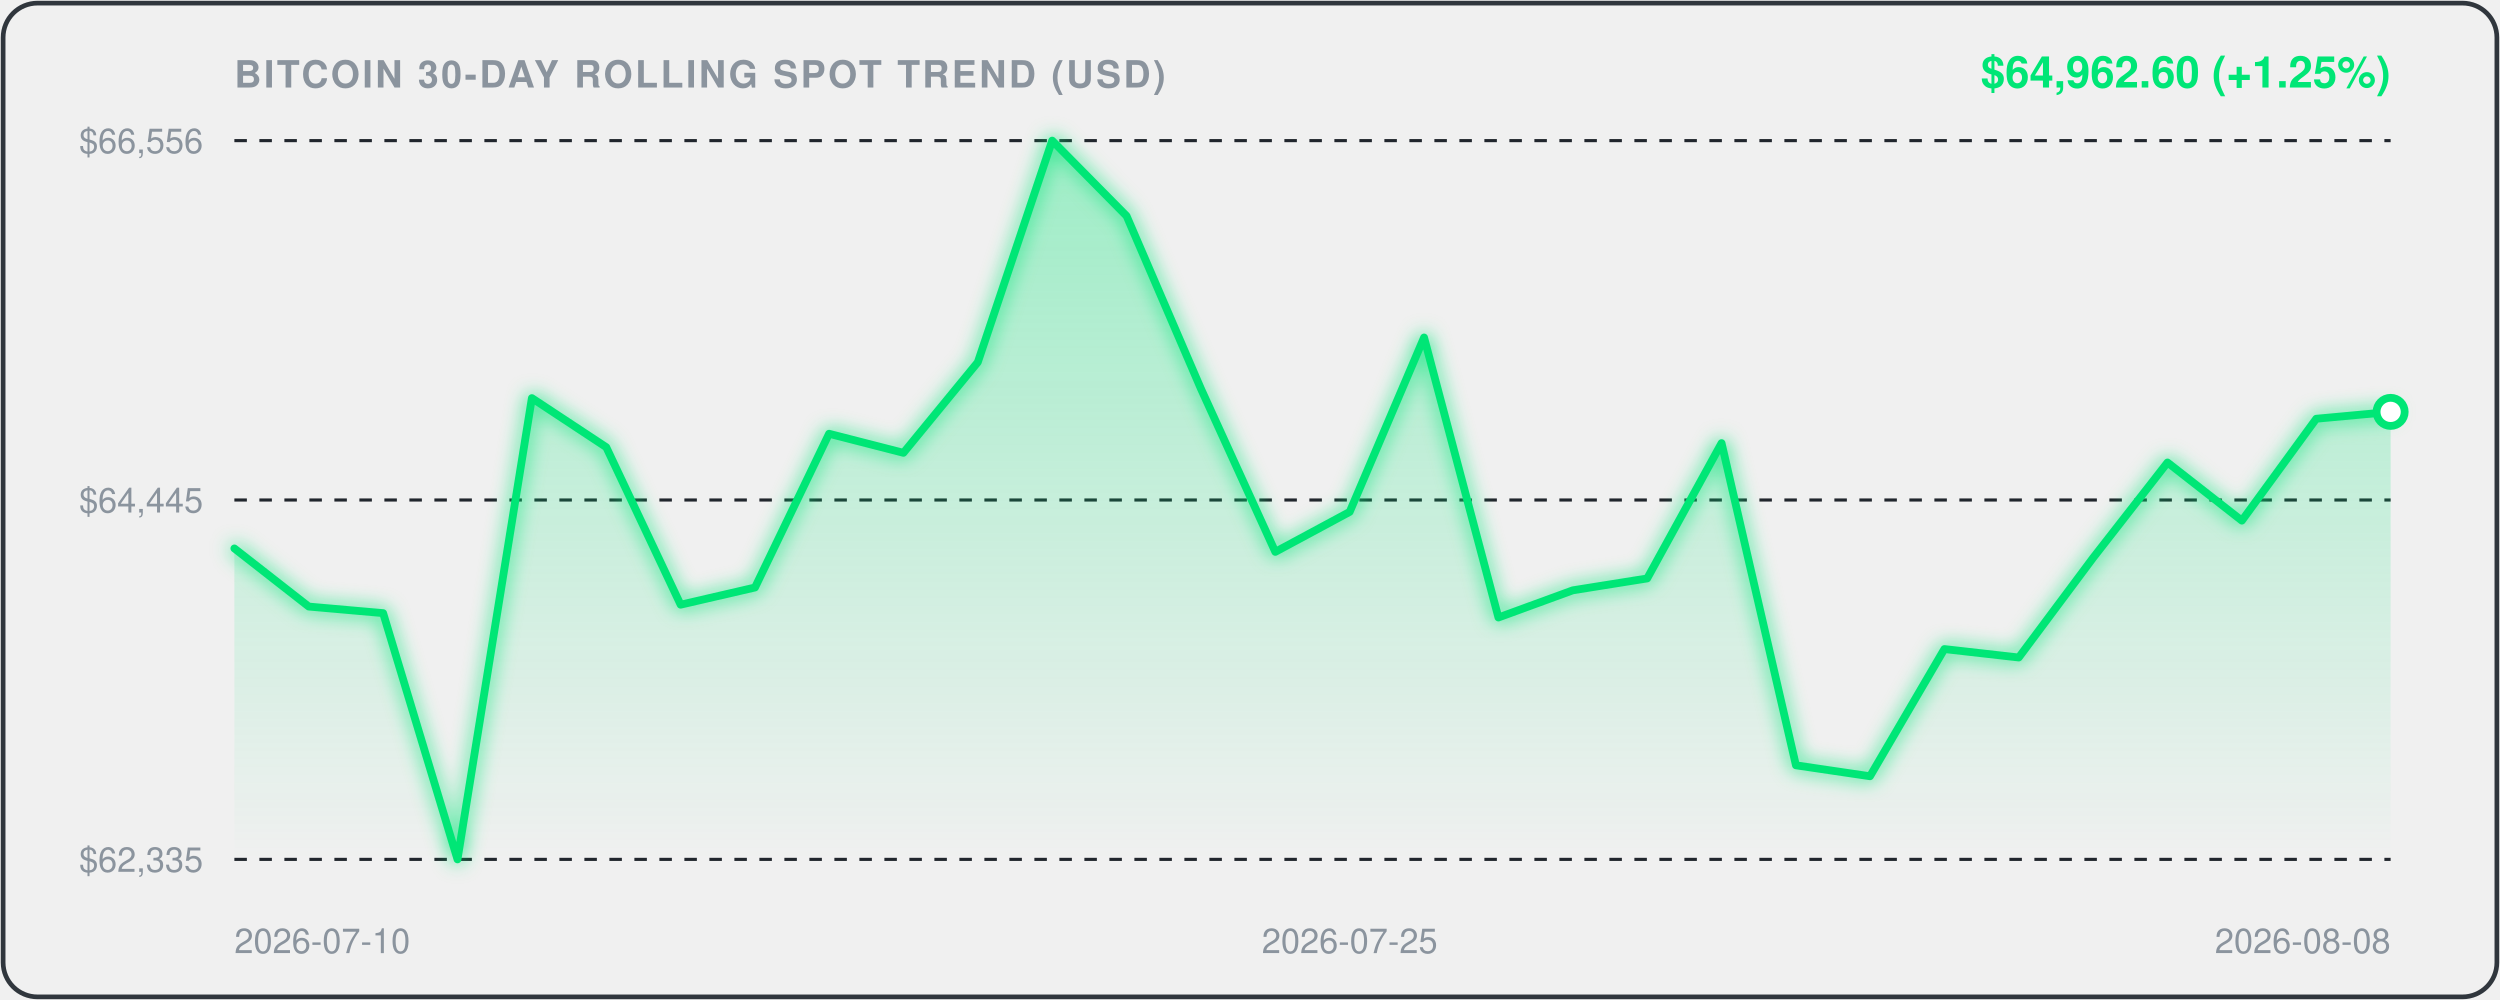
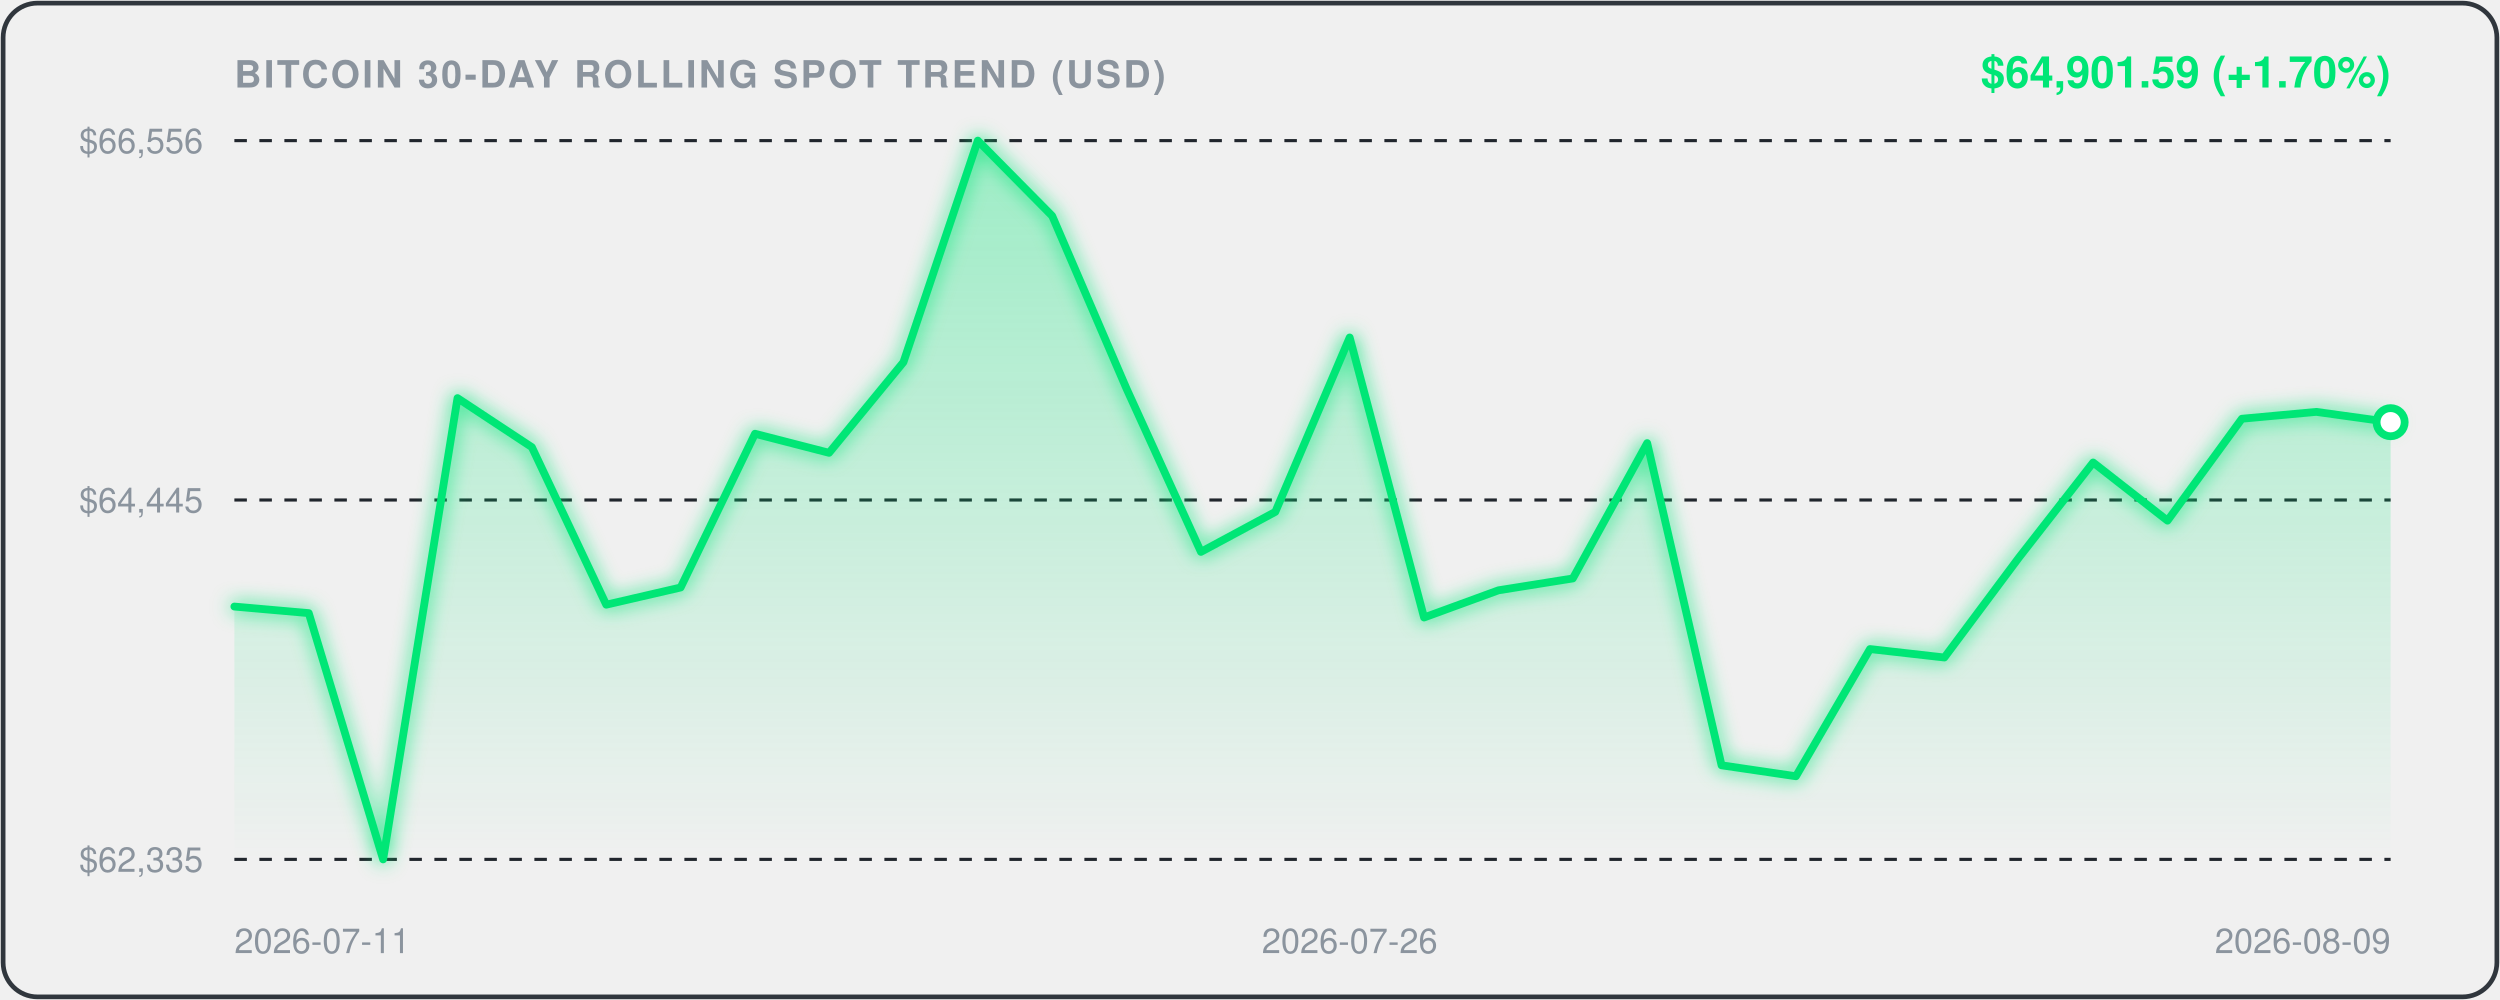
<svg xmlns="http://www.w3.org/2000/svg" viewBox="0 0 800 320" width="100%" height="100%" style="background:#0d1117;border-radius:12px;font-family:-apple-system,BlinkMacSystemFont,'Segoe UI',Helvetica,Arial,sans-serif;">
  <defs>
    <linearGradient id="areaGrad" x1="0" y1="0" x2="0" y2="1">
      <stop offset="0%" stop-color="rgba(0, 230, 118, 0.35)" />
      <stop offset="100%" stop-color="rgba(0, 230, 118, 0.0)" />
    </linearGradient>
    <filter id="glow" x="-20%" y="-20%" width="140%" height="140%">
      <feGaussianBlur stdDeviation="3" result="blur" />
      <feComposite in="SourceGraphic" in2="blur" operator="over" />
    </filter>
  </defs>
  <rect x="1" y="1" width="798" height="318" rx="11" fill="none" stroke="#30363d" stroke-width="1.5" />
  <text x="75" y="28" fill="#8b949e" font-size="12" font-weight="600" letter-spacing="0.8">BITCOIN 30-DAY ROLLING SPOT TREND (USD)</text>
-   <text x="765" y="28" text-anchor="end" fill="#00E676" font-size="14" font-weight="700">$64,962.60 (+1.25%)</text>
+   <text x="765" y="28" text-anchor="end" fill="#00E676" font-size="14" font-weight="700">$64,901.59 (+1.70%)</text>
  <line x1="75" y1="45" x2="765" y2="45" stroke="#21262d" stroke-width="1" stroke-dasharray="4,4" />
  <text x="65" y="49" text-anchor="end" fill="#8b949e" font-size="11">$66,556</text>
  <line x1="75" y1="160.0" x2="765" y2="160.0" stroke="#21262d" stroke-width="1" stroke-dasharray="4,4" />
  <text x="65" y="164.0" text-anchor="end" fill="#8b949e" font-size="11">$64,445</text>
  <line x1="75" y1="275" x2="765" y2="275" stroke="#21262d" stroke-width="1" stroke-dasharray="4,4" />
  <text x="65" y="279" text-anchor="end" fill="#8b949e" font-size="11">$62,335</text>
-   <path d="M 75.0,175.5 L 98.8,194.1 L 122.6,196.2 L 146.4,275.0 L 170.2,127.4 L 194.0,143.1 L 217.8,193.5 L 241.6,188.0 L 265.3,138.8 L 289.1,144.9 L 312.9,115.9 L 336.7,45.0 L 360.5,69.1 L 384.3,124.4 L 408.1,176.6 L 431.9,163.8 L 455.7,108.0 L 479.5,197.6 L 503.3,188.9 L 527.1,185.1 L 550.9,141.8 L 574.7,244.9 L 598.4,248.4 L 622.2,207.7 L 646.0,210.4 L 669.8,178.5 L 693.6,148.0 L 717.4,166.6 L 741.2,134.0 L 765.0,131.8 L 765.0,275.0 L 75.0,275.0 Z" fill="url(#areaGrad)" />
-   <path d="M 75.0,175.5 L 98.8,194.1 L 122.6,196.2 L 146.4,275.0 L 170.2,127.4 L 194.0,143.1 L 217.8,193.5 L 241.6,188.0 L 265.3,138.8 L 289.1,144.9 L 312.9,115.9 L 336.7,45.0 L 360.5,69.1 L 384.3,124.4 L 408.1,176.6 L 431.9,163.8 L 455.7,108.0 L 479.5,197.6 L 503.3,188.9 L 527.1,185.1 L 550.9,141.8 L 574.7,244.9 L 598.4,248.4 L 622.2,207.7 L 646.0,210.4 L 669.8,178.5 L 693.6,148.0 L 717.4,166.6 L 741.2,134.0 L 765.0,131.8" fill="none" stroke="#00E676" stroke-width="2.5" stroke-linecap="round" stroke-linejoin="round" filter="url(#glow)" />
-   <circle cx="765.0" cy="131.8" r="4.5" fill="#ffffff" stroke="#00E676" stroke-width="2.5" />
-   <text x="75.0" y="305" fill="#8b949e" font-size="11" text-anchor="start">2026-07-10</text>
-   <text x="431.9" y="305" fill="#8b949e" font-size="11" text-anchor="middle">2026-07-25</text>
-   <text x="765.0" y="305" fill="#8b949e" font-size="11" text-anchor="end">2026-08-08</text>
+   <path d="M 75.0,194.1 L 98.8,196.2 L 122.6,275.0 L 146.4,127.4 L 170.2,143.1 L 194.0,193.5 L 217.8,188.0 L 241.6,138.8 L 265.3,144.9 L 289.1,115.9 L 312.9,45.0 L 336.7,69.1 L 360.5,124.4 L 384.3,176.6 L 408.1,163.8 L 431.9,108.0 L 455.7,197.6 L 479.5,188.9 L 503.3,185.1 L 527.1,141.8 L 550.9,244.9 L 574.7,248.4 L 598.4,207.7 L 622.2,210.4 L 646.0,178.5 L 669.8,148.0 L 693.6,166.6 L 717.4,134.0 L 741.2,131.8 L 765.0,135.1 L 765.0,275.0 L 75.0,275.0 Z" fill="url(#areaGrad)" />
+   <path d="M 75.0,194.1 L 98.8,196.2 L 122.6,275.0 L 146.4,127.4 L 170.2,143.1 L 194.0,193.5 L 217.8,188.0 L 241.6,138.8 L 265.3,144.9 L 289.1,115.9 L 312.9,45.0 L 336.7,69.1 L 360.5,124.4 L 384.3,176.6 L 408.1,163.8 L 431.9,108.0 L 455.7,197.6 L 479.5,188.9 L 503.3,185.1 L 527.1,141.8 L 550.9,244.9 L 574.7,248.4 L 598.4,207.7 L 622.2,210.4 L 646.0,178.5 L 669.8,148.0 L 693.6,166.6 L 717.4,134.0 L 741.2,131.8 L 765.0,135.1" fill="none" stroke="#00E676" stroke-width="2.5" stroke-linecap="round" stroke-linejoin="round" filter="url(#glow)" />
+   <circle cx="765.0" cy="135.1" r="4.5" fill="#ffffff" stroke="#00E676" stroke-width="2.5" />
+   <text x="75.0" y="305" fill="#8b949e" font-size="11" text-anchor="start">2026-07-11</text>
+   <text x="431.9" y="305" fill="#8b949e" font-size="11" text-anchor="middle">2026-07-26</text>
+   <text x="765.0" y="305" fill="#8b949e" font-size="11" text-anchor="end">2026-08-09</text>
</svg>
